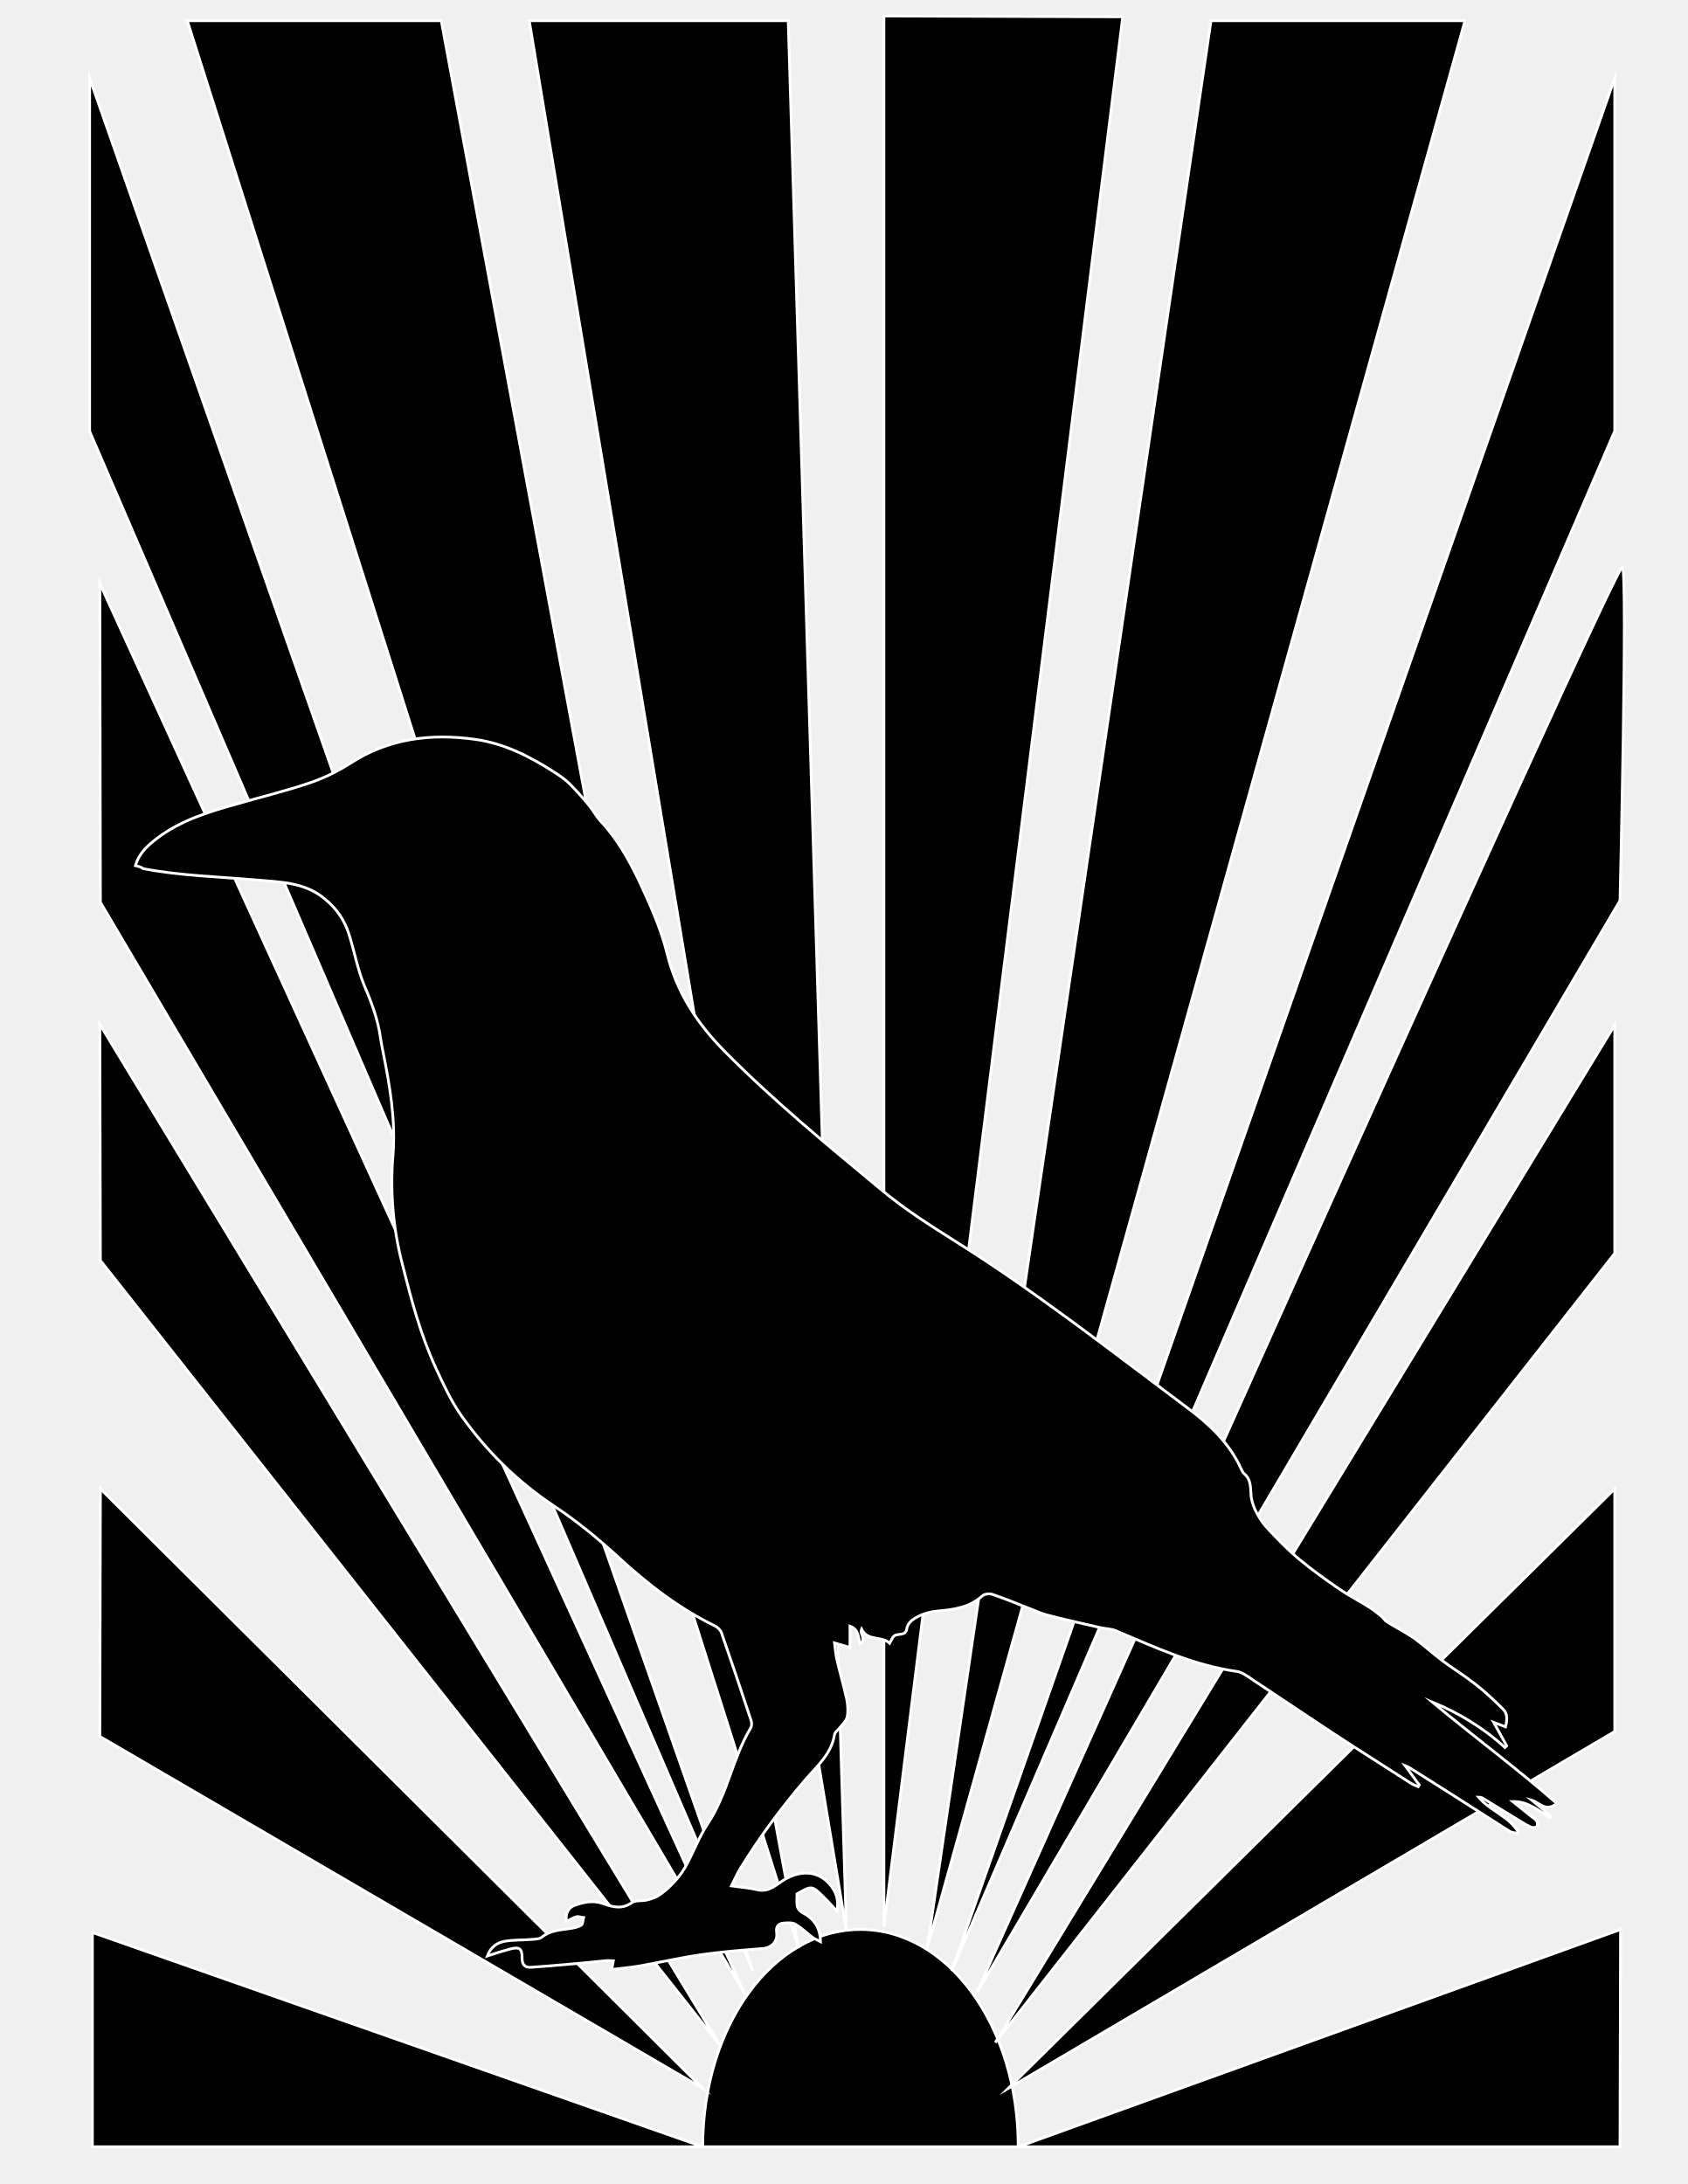
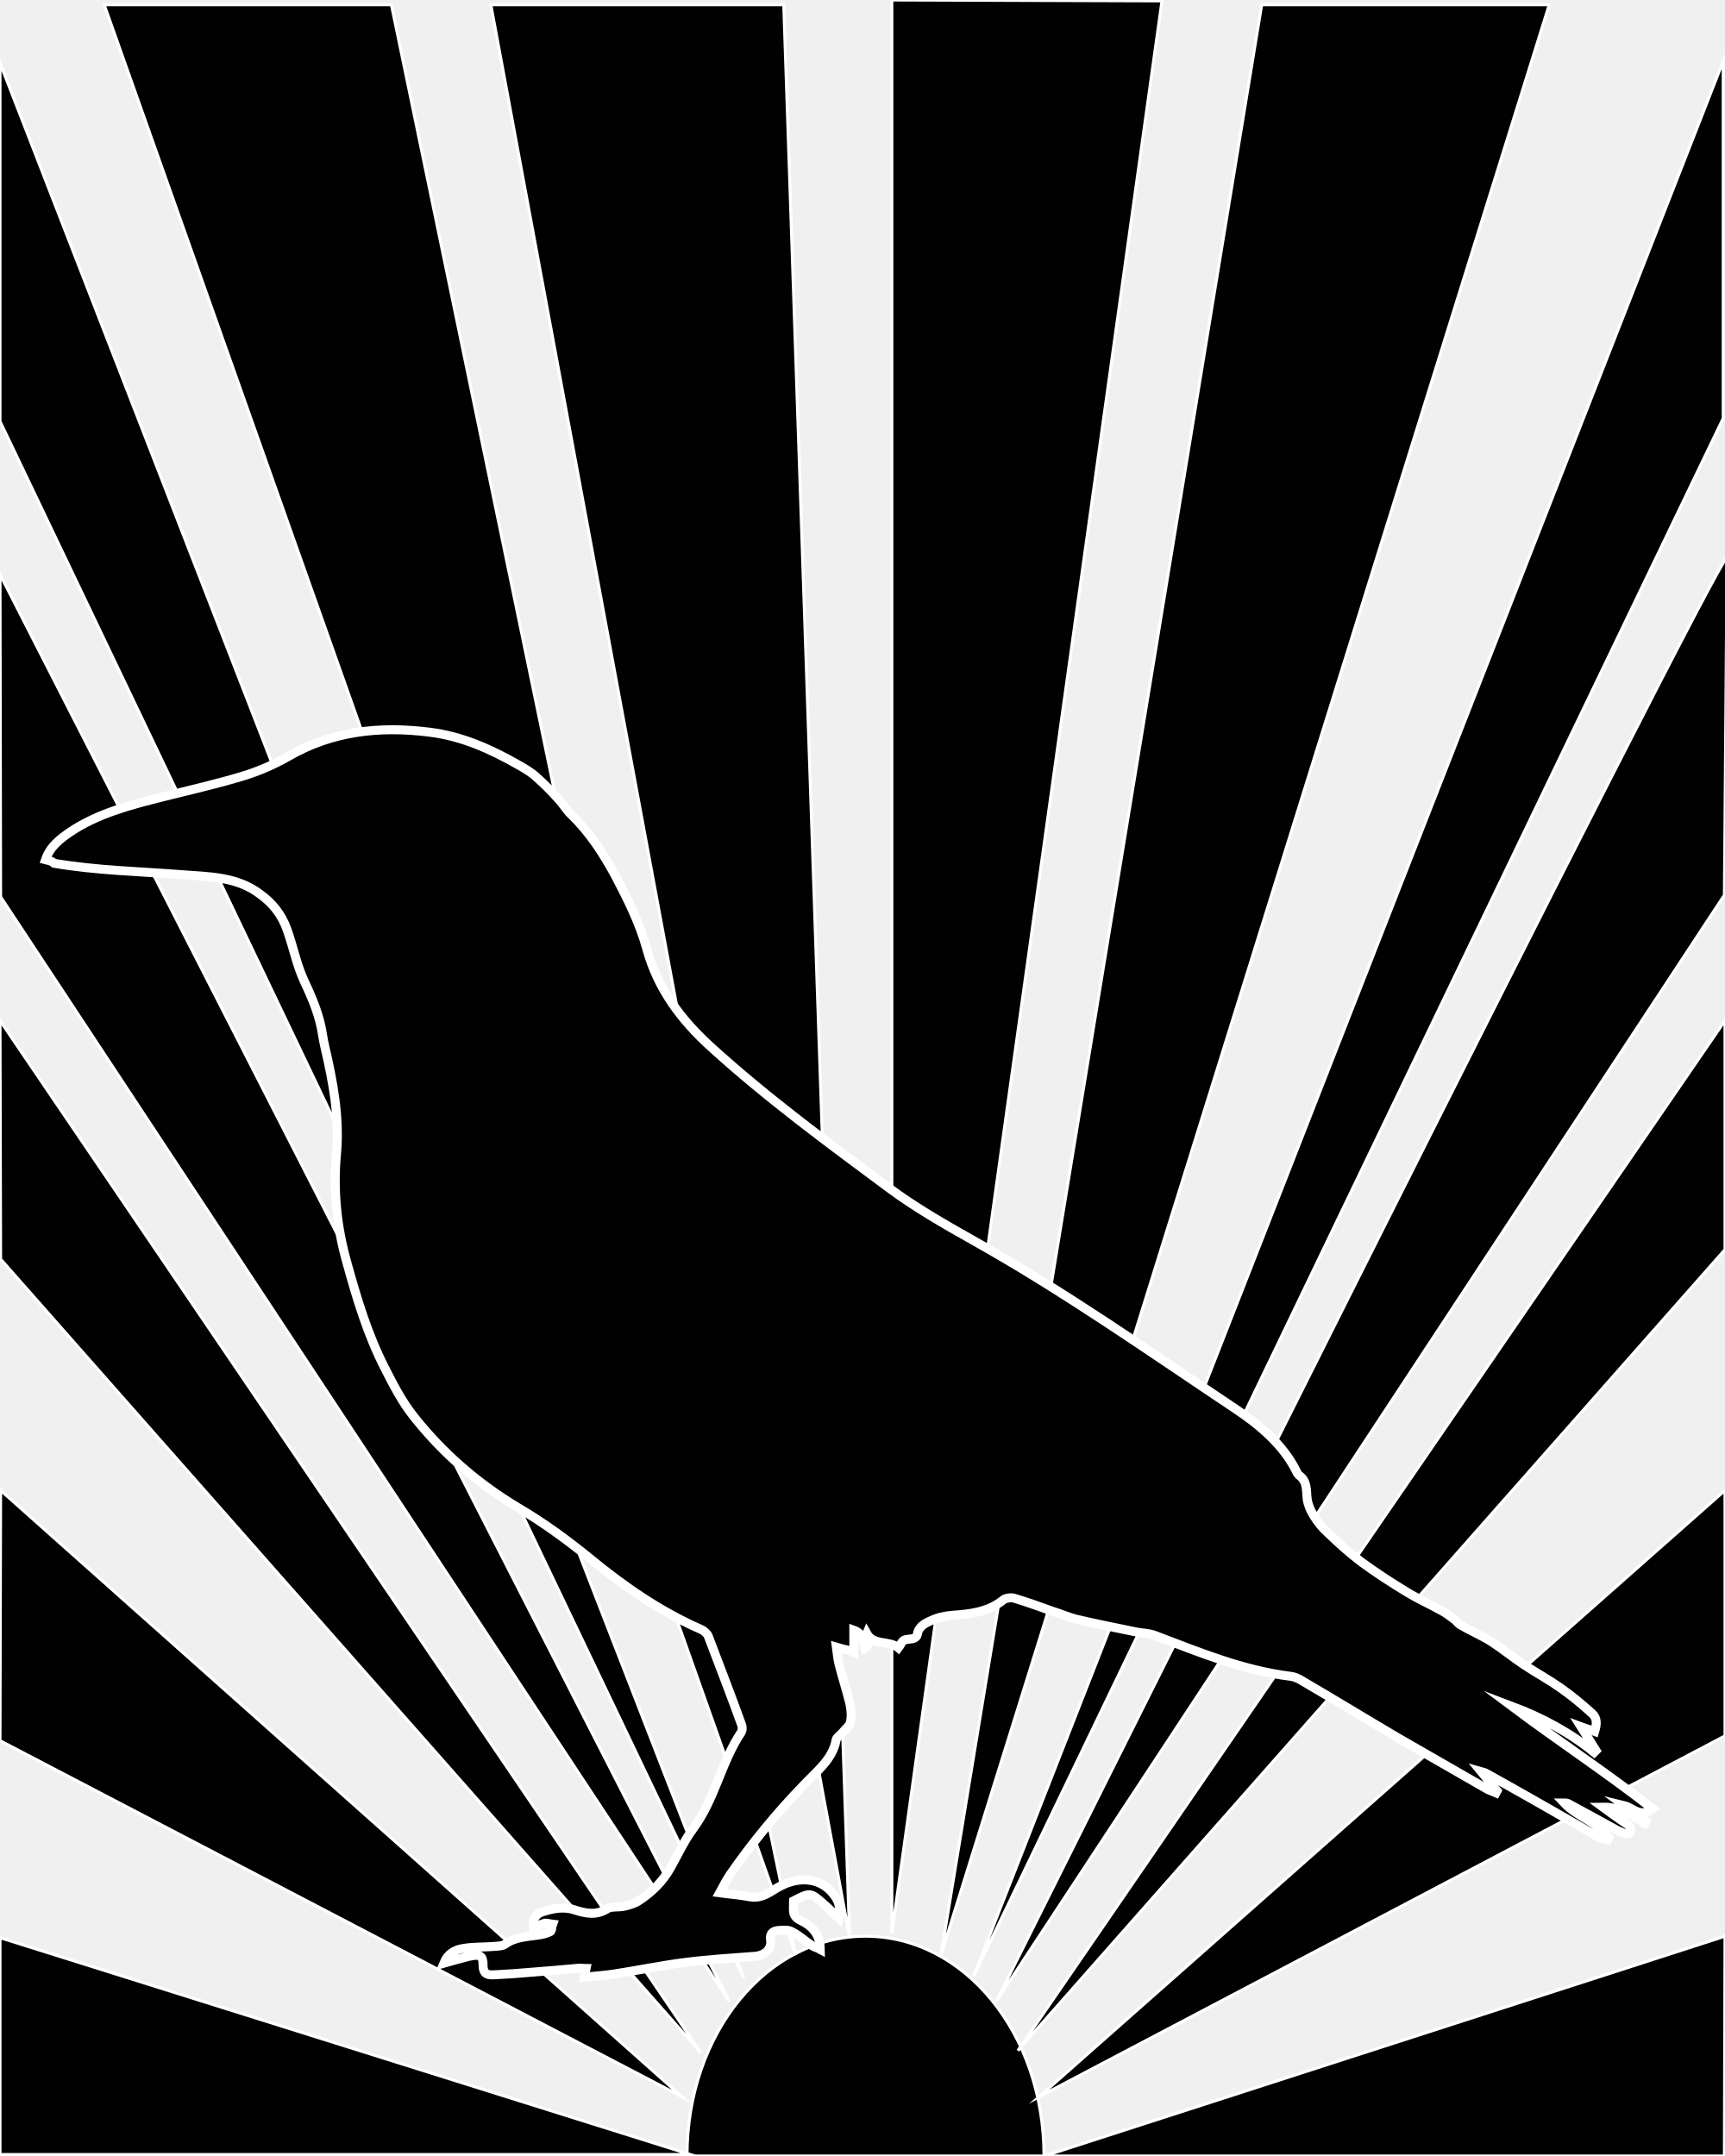
- <svg xmlns="http://www.w3.org/2000/svg" version="1.1" id="Layer_1" x="0px" y="0px" viewBox="0 0 612 792" enable-background="new 0 0 612 792" xml:space="preserve">
-   <g id="XMLID_295_">
+ <svg xmlns="http://www.w3.org/2000/svg" version="1.1" id="Layer_1" x="0px" y="0px" viewBox="113.9 -219 576 720" style="enable-background:new 113.9 -219 576 720;" xml:space="preserve">
+   <style type="text/css">
+ 	.st0{fill:#010101;stroke:#FFFFFF;stroke-miterlimit:10;}
+ 	.st1{fill:#010101;stroke:#FFFFFF;stroke-width:3;stroke-miterlimit:10;}
+ </style>
+   <g>
    <g id="XMLID_296_">
-       <path id="XMLID_297_" fill="#010101" stroke="#FFFFFF" stroke-miterlimit="10" d="M254.8,778.5c0-44,25.6-78.8,57.2-78.8    s57.2,34.8,57.2,78.8H254.8z" />
-       <path id="XMLID_298_" fill="#010101" stroke="#FFFFFF" stroke-miterlimit="10" d="M312,740.6" />
-       <polygon id="XMLID_299_" fill="#010101" stroke="#FFFFFF" stroke-miterlimit="10" points="369.3,778.5 587.4,778.5 587.6,699.7       " />
-       <polygon id="XMLID_300_" fill="#010101" stroke="#FFFFFF" stroke-miterlimit="10" points="345.1,714.7 585.5,156.3 585.5,28.3       " />
-       <polygon id="XMLID_301_" fill="#010101" stroke="#FFFFFF" stroke-miterlimit="10" points="360.9,740.7 585.5,454.5 585.5,371.7       " />
-       <polygon id="XMLID_302_" fill="#010101" stroke="#FFFFFF" stroke-miterlimit="10" points="365.6,757.3 585.5,539.9 585.5,627.9       " />
-       <path id="XMLID_303_" fill="#010101" stroke="#FFFFFF" stroke-miterlimit="10" d="M353.9,723.2l233.5-396.6c0,0,2.8-117.4,0.9-121    C586.4,202.1,353.9,723.2,353.9,723.2z" />
-       <polygon id="XMLID_304_" fill="#010101" stroke="#FFFFFF" stroke-miterlimit="10" points="273,714.7 32.5,28.3 32.5,156.4   " />
-       <polygon id="XMLID_305_" fill="#010101" stroke="#FFFFFF" stroke-miterlimit="10" points="254.8,778.5 33.5,778.5 33.5,700.8       " />
-       <polygon id="XMLID_306_" fill="#010101" stroke="#FFFFFF" stroke-miterlimit="10" points="254.8,757.3 36.2,629.7 36.4,539.9       " />
-       <polygon id="XMLID_307_" fill="#010101" stroke="#FFFFFF" stroke-miterlimit="10" points="260.9,741.5 36.4,457.1 36.2,371.5       " />
-       <polygon id="XMLID_308_" fill="#010101" stroke="#FFFFFF" stroke-miterlimit="10" points="270.1,723.2 36.4,327.2 36.2,211.6       " />
-       <polygon id="XMLID_309_" fill="#010101" stroke="#FFFFFF" stroke-miterlimit="10" points="67.9,7.5 160,7.5 289.6,706.5   " />
-       <polygon id="XMLID_310_" fill="#010101" stroke="#FFFFFF" stroke-miterlimit="10" points="191.9,7.5 285.8,7.5 306.9,700.2   " />
-       <polygon id="XMLID_311_" fill="#010101" stroke="#FFFFFF" stroke-miterlimit="10" points="320.5,5.8 407.1,6.1 320.5,698.8   " />
-       <polygon id="XMLID_312_" fill="#010101" stroke="#FFFFFF" stroke-miterlimit="10" points="439.1,7.5 531.2,7.5 336.2,706.5   " />
+       <path id="XMLID_297_" class="st0" d="M343.3,501c0-41,26.7-73.4,59.6-73.4s59.6,32.4,59.6,73.4H343.3z" />
+       <path id="XMLID_298_" class="st0" d="M402.9,465.7" />
+       <polygon id="XMLID_299_" class="st0" points="462.6,501 689.7,501 689.9,427.6   " />
+       <polygon id="XMLID_300_" class="st0" points="439,441 689.3,-79.3 689.3,-198.6   " />
+       <polygon id="XMLID_301_" class="st0" points="453.8,465.8 689.9,198.3 689.9,121.8   " />
+       <polygon id="XMLID_302_" class="st0" points="460.9,481.2 689.9,278.7 689.9,360.7   " />
+       <path id="XMLID_303_" class="st0" d="M446.5,449.5L689.7,79.9l0.9-112.7C688.6-36.1,446.5,449.5,446.5,449.5z" />
+       <polygon id="XMLID_304_" class="st0" points="362.3,441.6 113.9,-198 113.9,-78.3   " />
+       <polygon id="XMLID_305_" class="st0" points="344.4,500.5 113.9,500.5 113.9,428.1   " />
+       <polygon id="XMLID_306_" class="st0" points="341.6,481.2 113.9,362.3 114.1,278.7   " />
+       <polygon id="XMLID_307_" class="st0" points="347.9,466.5 114.1,201.5 113.9,121.8   " />
+       <polygon id="XMLID_308_" class="st0" points="357.5,449.5 114.1,80.5 113.9,-27.2   " />
+       <polygon id="XMLID_309_" class="st0" points="148.7,-217.4 244.6,-217.4 379.6,433.9   " />
+       <polygon id="XMLID_310_" class="st0" points="277.8,-217.4 375.6,-217.4 397.6,428   " />
+       <polygon id="XMLID_311_" class="st0" points="411.7,-219 501.9,-218.7 411.7,426.7   " />
+       <polygon id="XMLID_312_" class="st0" points="535.2,-217.4 631.2,-217.4 428.1,433.9   " />
    </g>
-     <path id="XMLID_313_" fill="#010101" stroke="#FFFFFF" stroke-miterlimit="10" d="M49.1,313.9c1.4-4.7,4.6-7.4,8-10   c8.7-6.6,19-9.6,29.3-12.5c8.7-2.5,17.4-4.6,25.9-7.5c5.1-1.7,10.2-4.2,14.7-7.1c13.9-9,29.1-10.9,45.1-8.7   c10.5,1.4,19.8,6.1,28.7,11.8c2,1.3,4,2.6,5.7,4.3c2.5,2.5,4.9,5.2,7.1,7.9c1.5,1.8,2.6,4,4.2,5.7c6,6.4,10.2,13.9,13.9,21.6   c4,8.6,8,17.4,10.2,26.5c3.5,14,10.8,25.2,20.9,35.4c17.8,18,37.3,34,56.7,50.1c8.5,7.1,17.8,13,27,18.8   c29.3,18.4,56.4,39.7,84,60.3c7.8,5.8,15.3,12.8,19.5,22.1c0.3,0.6,0.6,1.4,1.1,1.8c2.8,2.3,2.2,5.5,2.6,8.6c0.3,2,1.1,4.1,2.1,5.9   c1.2,2.2,2.7,4.3,4.5,6.1c3.4,3.6,6.8,7.1,10.6,10.3c4.7,3.9,9.7,7.5,14.8,11c3.5,2.4,7.3,4.3,10.9,6.6c1.6,1,3,2.2,4.5,3.4   c0.6,0.5,1,1.3,1.6,1.7c3.3,2.1,6.9,3.9,10.1,6.1c3.6,2.6,6.8,5.6,10.3,8.2c3.9,2.9,8,5.4,11.8,8.4c3.6,2.8,6.9,5.9,10.1,9.1   c1.7,1.7,1.5,3.9,0.9,6.4c-1.5-0.6-2.8-1-4.3-1.6c1.7,3,3.2,5.8,4.7,8.5c-0.2,0.2-0.4,0.4-0.6,0.6c-7.8-7.1-16.7-12.5-26.4-16.5   c14.9,12.4,30.5,23.9,45.2,36.8c-4.2,3.3-6.3-0.4-9.1-1.2c2.3,1.9,4.6,3.8,6.9,5.7c-0.1,0.2-0.3,0.4-0.4,0.6   c-4.1-2.6-7.9-5.9-13.4-5.8c2.2,1.8,4.4,3.5,6.6,5.3c0.7,0.5,1.5,1,2,1.7c0.4,0.5,0.5,1.4,0.2,2c-0.1,0.3-1.2,0.6-1.7,0.4   c-0.8-0.2-1.6-0.7-2.4-1.1c-5.3-3.2-10.5-6.4-15.7-9.6c-0.4-0.2-0.8-0.3-1.4-0.3c4.1,4.9,10.8,6.9,14.3,12.4   c-0.1,0.2-0.2,0.5-0.3,0.7c-0.8-0.2-1.8-0.2-2.5-0.6c-2.5-1.5-4.9-3.1-7.4-4.7c-9.7-6.2-19.3-12.3-29-18.4   c-0.3-0.2-0.7-0.4-1.7-0.8c1.9,2.6,3.5,4.8,5.1,7c-0.1,0.2-0.3,0.4-0.4,0.6c-0.9-0.4-1.8-0.7-2.6-1.2c-9.6-6.2-19.3-12.3-28.9-18.6   c-10.3-6.8-20.5-13.7-30.8-20.5c-1.1-0.7-2.4-1.4-3.6-1.5c-15.5-2.2-29.4-8.7-43.6-14.7c-1.8-0.8-3.9-0.7-5.9-1.2   c-6.5-1.5-12.9-2.9-19.4-4.6c-2.5-0.7-4.9-1.9-7.4-2.8c-4-1.6-8-3.2-12.1-4.6c-1.1-0.4-2.9-0.2-3.7,0.5c-4.6,4.2-10.2,5-16,5.5   c-2.4,0.2-4.9,0.8-7.1,1.9c-2,1-4.1,2.3-4.4,5c-0.1,0.5-0.6,1.1-1.1,1.3c-1.1,0.4-2.4,0.2-3.3,0.8c-0.8,0.5-1.1,1.7-1.7,2.7   c-3-2.8-8-0.6-10.2-5.1c-0.8,1.9,2,3.5-0.6,5.3c-0.6-2.7-0.6-5.3-3.6-6.4c0,2.6,0,5.1,0,7.8c-1-0.5-3.4-1-5.6-1.7   c0.3,2.3,0.4,4.1,0.8,5.8c1.1,4.8,2.5,9.6,3.6,14.5c0.4,2.1,0.6,4.3,0.2,6.4c-0.2,1.3-1.5,2.5-2.4,3.7c-0.7,1-2,1.8-2.2,2.8   c-1.1,7-6.3,11.4-10.5,16.3c-8.7,10.1-16.5,20.7-23.5,32c-1.2,1.9-2.1,4-3.4,6.6c3.5,0.5,6.5,0.7,9.4,1.4c4.4,1,6.9-2,10.2-3.9   c6.3-3.6,13.4-2.9,17.5,3.9c1.3,2.2,1.7,4.6,1.2,7.8c-1.8-1.9-3.1-3.5-4.6-4.9c-4.5-4.5-4.5-4.5-9.9-1.4c0,1.6-0.2,3.2,0.1,4.6   c0.2,0.8,1,1.7,1.7,2.1c4.1,2.1,6.6,5.2,6.7,10.6c-1.1-0.6-2-0.9-2.7-1.4c-2.2-1.6-4.1-3.6-6.4-4.9c-1.1-0.7-2.9-0.5-4.4-0.4   c-1.9,0.2-2.7,1.4-2.4,3.3c0.5,3.2-1.7,5.6-4.9,5.9c-7.6,0.6-15.3,1.2-22.8,2.3c-7.5,1.1-14.9,2.8-22.4,4.1   c-3.1,0.5-6.3,0.8-9.7,1.2c0.2-1.1,0.4-2,0.6-3.1c-0.9,0-1.7-0.2-2.5-0.1c-4.9,0.5-9.8,1-14.7,1.4c-4.2,0.4-8.4,0.7-12.5,1   c-2.6,0.2-3.4-1.1-3.4-3.4c0-3.4-0.9-4.1-4.4-3.2c-2.6,0.7-5.2,1.5-8.2,2.5c1.2-3.2,3.5-4.8,6.2-5.3c3.3-0.6,6.6-0.4,10-0.7   c1.1-0.1,2.6-0.1,3.4-0.7c3-2.5,6.6-2.7,10.1-3.2c1.5-0.2,3.1-0.5,4.4-1.3c0.6-0.3,0.5-1.8,0.8-2.7c-0.9-0.1-1.9-0.5-2.6-0.3   c-1.2,0.3-2.4,1.1-3.6,1.7c-0.5-2.5,0.5-4.9,2.8-5.8c3.3-1.2,6.8-2,10.4-0.7c3.6,1.3,7,2.2,10.6-0.4c1.3-0.9,3.6-0.4,5.4-0.9   c1.7-0.4,3.4-1,4.8-2c4.2-3.1,7.6-6.9,10-11.6c2.4-4.7,4.3-9.6,7.2-14c7.2-10.8,9-23.8,15.6-34.8c0.4-0.7,0.4-1.7,0.2-2.5   c-3.5-10.7-7.1-21.3-10.8-32c-0.3-0.9-1.3-1.9-2.2-2.4c-13.2-6.4-24.7-15.3-35.4-25.2c-7.3-6.7-15-13-23.3-18.5   c-13.2-8.8-24.3-19.8-33.4-32.6c-3.8-5.4-6.6-11.5-9.4-17.6c-5.5-12-8.8-24.6-12-37.3c-3.4-13.1-4.5-26.4-3.4-39.7   c1-12.9-1.2-25.3-3.7-37.8c-0.3-1.5-0.6-2.9-0.8-4.4c-0.9-6.7-3.2-12.9-5.9-19.2c-2.5-6-3.6-12.5-5.6-18.7c-1.6-5-4.4-9.2-8.7-12.7   c-7.4-6.2-16.3-6.1-25-6.9c-13.7-1.2-27.4-1.5-40.9-4.1C51,314.3,50.2,314.2,49.1,313.9z" />
+     <path id="XMLID_313_" class="st1" d="M129.1,68.1c1.5-4.4,4.8-6.9,8.3-9.3c9.1-6.1,19.8-8.9,30.5-11.6c9.1-2.3,18.1-4.3,27-7   c5.3-1.6,10.6-3.9,15.3-6.6c14.5-8.4,30.3-10.2,47-8.1c10.9,1.3,20.6,5.7,29.9,11c2.1,1.2,4.2,2.4,5.9,4c2.6,2.3,5.1,4.8,7.4,7.4   c1.6,1.7,2.7,3.7,4.4,5.3c6.2,6,10.6,13,14.5,20.1c4.2,8,8.3,16.2,10.6,24.7c3.6,13,11.2,23.5,21.8,33c18.5,16.8,38.8,31.7,59,46.7   c8.9,6.6,18.5,12.1,28.1,17.5c30.5,17.1,58.7,37,87.5,56.2c8.1,5.4,15.9,11.9,20.3,20.6c0.3,0.6,0.6,1.3,1.1,1.7   c2.9,2.1,2.3,5.1,2.7,8c0.3,1.9,1.1,3.8,2.2,5.5c1.2,2,2.8,4,4.7,5.7c3.5,3.4,7.1,6.6,11,9.6c4.9,3.6,10.1,7,15.4,10.2   c3.6,2.2,7.6,4,11.4,6.1c1.7,0.9,3.1,2,4.7,3.2c0.6,0.5,1,1.2,1.7,1.6c3.4,2,7.2,3.6,10.5,5.7c3.7,2.4,7.1,5.2,10.7,7.6   c4.1,2.7,8.3,5,12.3,7.8c3.7,2.6,7.2,5.5,10.5,8.5c1.8,1.6,1.6,3.6,0.9,6c-1.6-0.6-2.9-0.9-4.5-1.5c1.8,2.8,3.3,5.4,4.9,7.9   c-0.2,0.2-0.4,0.4-0.6,0.6c-8.1-6.6-17.4-11.6-27.5-15.4c15.5,11.6,31.8,22.3,47.1,34.3c-4.4,3.1-6.6-0.4-9.5-1.1   c2.4,1.8,4.8,3.5,7.2,5.3c-0.1,0.2-0.3,0.4-0.4,0.6c-4.3-2.4-8.2-5.5-14-5.4c2.3,1.7,4.6,3.3,6.9,4.9c0.7,0.5,1.6,0.9,2.1,1.6   c0.4,0.5,0.5,1.3,0.2,1.9c-0.1,0.3-1.2,0.6-1.8,0.4c-0.8-0.2-1.7-0.7-2.5-1c-5.5-3-10.9-6-16.3-8.9c-0.4-0.2-0.8-0.3-1.5-0.3   c4.3,4.6,11.2,6.4,14.9,11.6c-0.1,0.2-0.2,0.5-0.3,0.7c-0.8-0.2-1.9-0.2-2.6-0.6c-2.6-1.4-5.1-2.9-7.7-4.4   c-10.1-5.8-20.1-11.5-30.2-17.1c-0.3-0.2-0.7-0.4-1.8-0.7c2,2.4,3.6,4.5,5.3,6.5c-0.1,0.2-0.3,0.4-0.4,0.6   c-0.9-0.4-1.9-0.7-2.7-1.1c-10-5.8-20.1-11.5-30.1-17.3c-10.7-6.3-21.3-12.8-32.1-19.1c-1.1-0.7-2.5-1.3-3.7-1.4   c-16.1-2-30.6-8.1-45.4-13.7c-1.9-0.7-4.1-0.7-6.1-1.1c-6.8-1.4-13.4-2.7-20.2-4.3c-2.6-0.7-5.1-1.8-7.7-2.6   c-4.2-1.5-8.3-3-12.6-4.3c-1.1-0.4-3-0.2-3.9,0.5c-4.8,3.9-10.6,4.7-16.7,5.1c-2.5,0.2-5.1,0.7-7.4,1.8c-2.1,0.9-4.3,2.1-4.6,4.7   c-0.1,0.5-0.6,1-1.1,1.2c-1.1,0.4-2.5,0.2-3.4,0.7c-0.8,0.5-1.1,1.6-1.8,2.5c-3.1-2.6-8.3-0.6-10.6-4.8c-0.8,1.8,2.1,3.3-0.6,4.9   c-0.6-2.5-0.6-4.9-3.7-6c0,2.4,0,4.8,0,7.3c-1-0.5-3.5-0.9-5.8-1.6c0.3,2.1,0.4,3.8,0.8,5.4c1.1,4.5,2.6,8.9,3.7,13.5   c0.4,2,0.6,4,0.2,6c-0.2,1.2-1.6,2.3-2.5,3.4c-0.7,0.9-2.1,1.7-2.3,2.6c-1.1,6.5-6.6,10.6-10.9,15.2c-9.1,9.4-17.2,19.3-24.5,29.8   c-1.2,1.8-2.2,3.7-3.5,6.1c3.6,0.5,6.8,0.7,9.8,1.3c4.6,0.9,7.2-1.9,10.6-3.6c6.6-3.4,14-2.7,18.2,3.6c1.4,2,1.8,4.3,1.2,7.3   c-1.9-1.8-3.2-3.3-4.8-4.6c-4.7-4.2-4.7-4.2-10.3-1.3c0,1.5-0.2,3,0.1,4.3c0.2,0.7,1,1.6,1.8,2c4.3,2,6.9,4.8,7,9.9   c-1.1-0.6-2.1-0.8-2.8-1.3c-2.3-1.5-4.3-3.4-6.7-4.6c-1.1-0.7-3-0.5-4.6-0.4c-2,0.2-2.8,1.3-2.5,3.1c0.5,3-1.8,5.2-5.1,5.5   c-7.9,0.6-15.9,1.1-23.7,2.1c-7.8,1-15.5,2.6-23.3,3.8c-3.2,0.5-6.6,0.7-10.1,1.1c0.2-1,0.4-1.9,0.6-2.9c-0.9,0-1.8-0.2-2.6-0.1   c-5.1,0.5-10.2,0.9-15.3,1.3c-4.4,0.4-8.7,0.7-13,0.9c-2.7,0.2-3.5-1-3.5-3.2c0-3.2-0.9-3.8-4.6-3c-2.7,0.7-5.4,1.4-8.5,2.3   c1.2-3,3.6-4.5,6.5-4.9c3.4-0.6,6.9-0.4,10.4-0.7c1.1-0.1,2.7-0.1,3.5-0.7c3.1-2.3,6.9-2.5,10.5-3c1.6-0.2,3.2-0.5,4.6-1.2   c0.6-0.3,0.5-1.7,0.8-2.5c-0.9-0.1-2-0.5-2.7-0.3c-1.2,0.3-2.5,1-3.7,1.6c-0.5-2.3,0.5-4.6,2.9-5.4c3.4-1.1,7.1-1.9,10.8-0.7   c3.7,1.2,7.3,2,11-0.4c1.4-0.8,3.7-0.4,5.6-0.8c1.8-0.4,3.5-0.9,5-1.9c4.4-2.9,7.9-6.4,10.4-10.8c2.5-4.4,4.5-8.9,7.5-13   c7.5-10.1,9.4-22.2,16.2-32.4c0.4-0.7,0.4-1.6,0.2-2.3c-3.6-10-7.4-19.8-11.2-29.8c-0.3-0.8-1.4-1.8-2.3-2.2   c-13.7-6-25.7-14.3-36.9-23.5c-7.6-6.2-15.6-12.1-24.3-17.2c-13.7-8.2-25.3-18.4-34.8-30.4c-4-5-6.9-10.7-9.8-16.4   c-5.7-11.2-9.2-22.9-12.5-34.8c-3.5-12.2-4.7-24.6-3.5-37c1-12-1.2-23.6-3.9-35.2c-0.3-1.4-0.6-2.7-0.8-4.1   c-0.9-6.2-3.3-12-6.1-17.9c-2.6-5.6-3.7-11.6-5.8-17.4c-1.7-4.7-4.6-8.6-9.1-11.8c-7.7-5.8-17-5.7-26-6.4   c-14.3-1.1-28.5-1.4-42.6-3.8C131.1,68.5,130.3,68.4,129.1,68.1z" />
  </g>
</svg>
